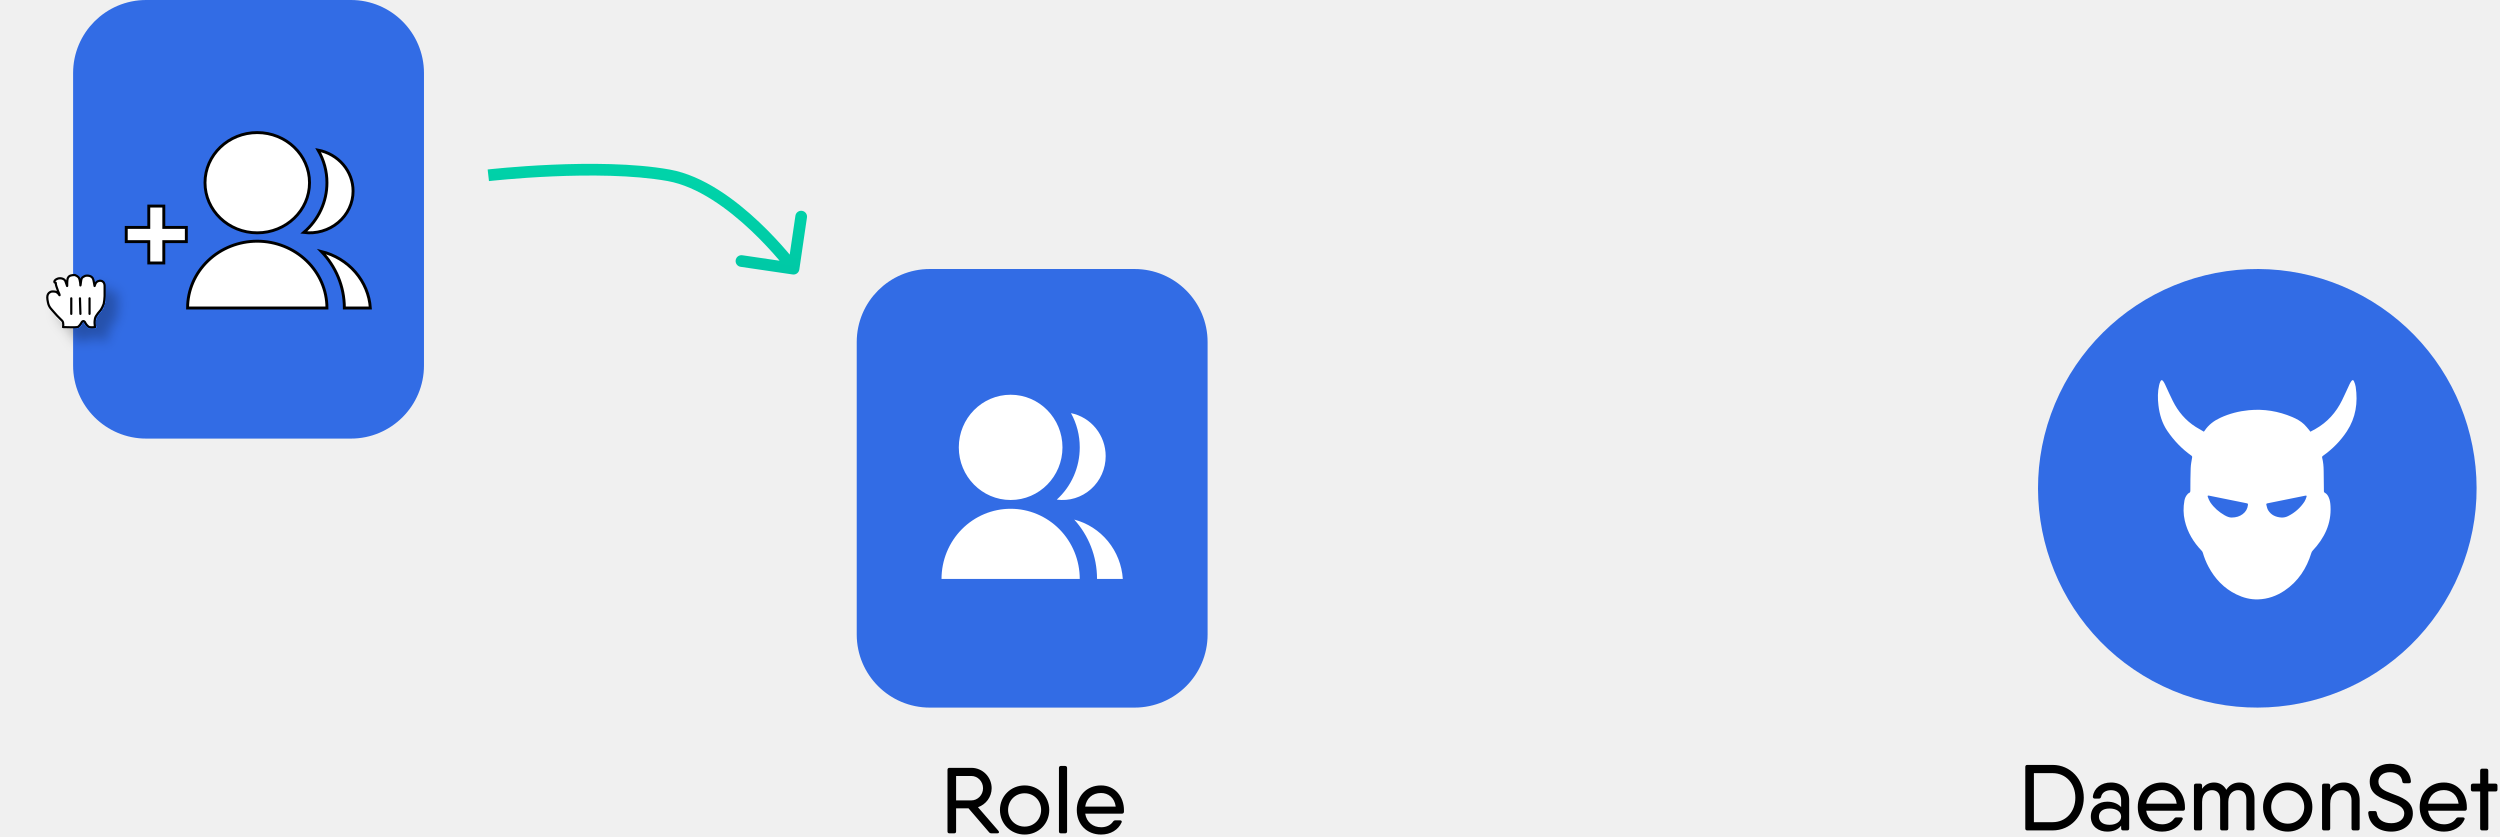
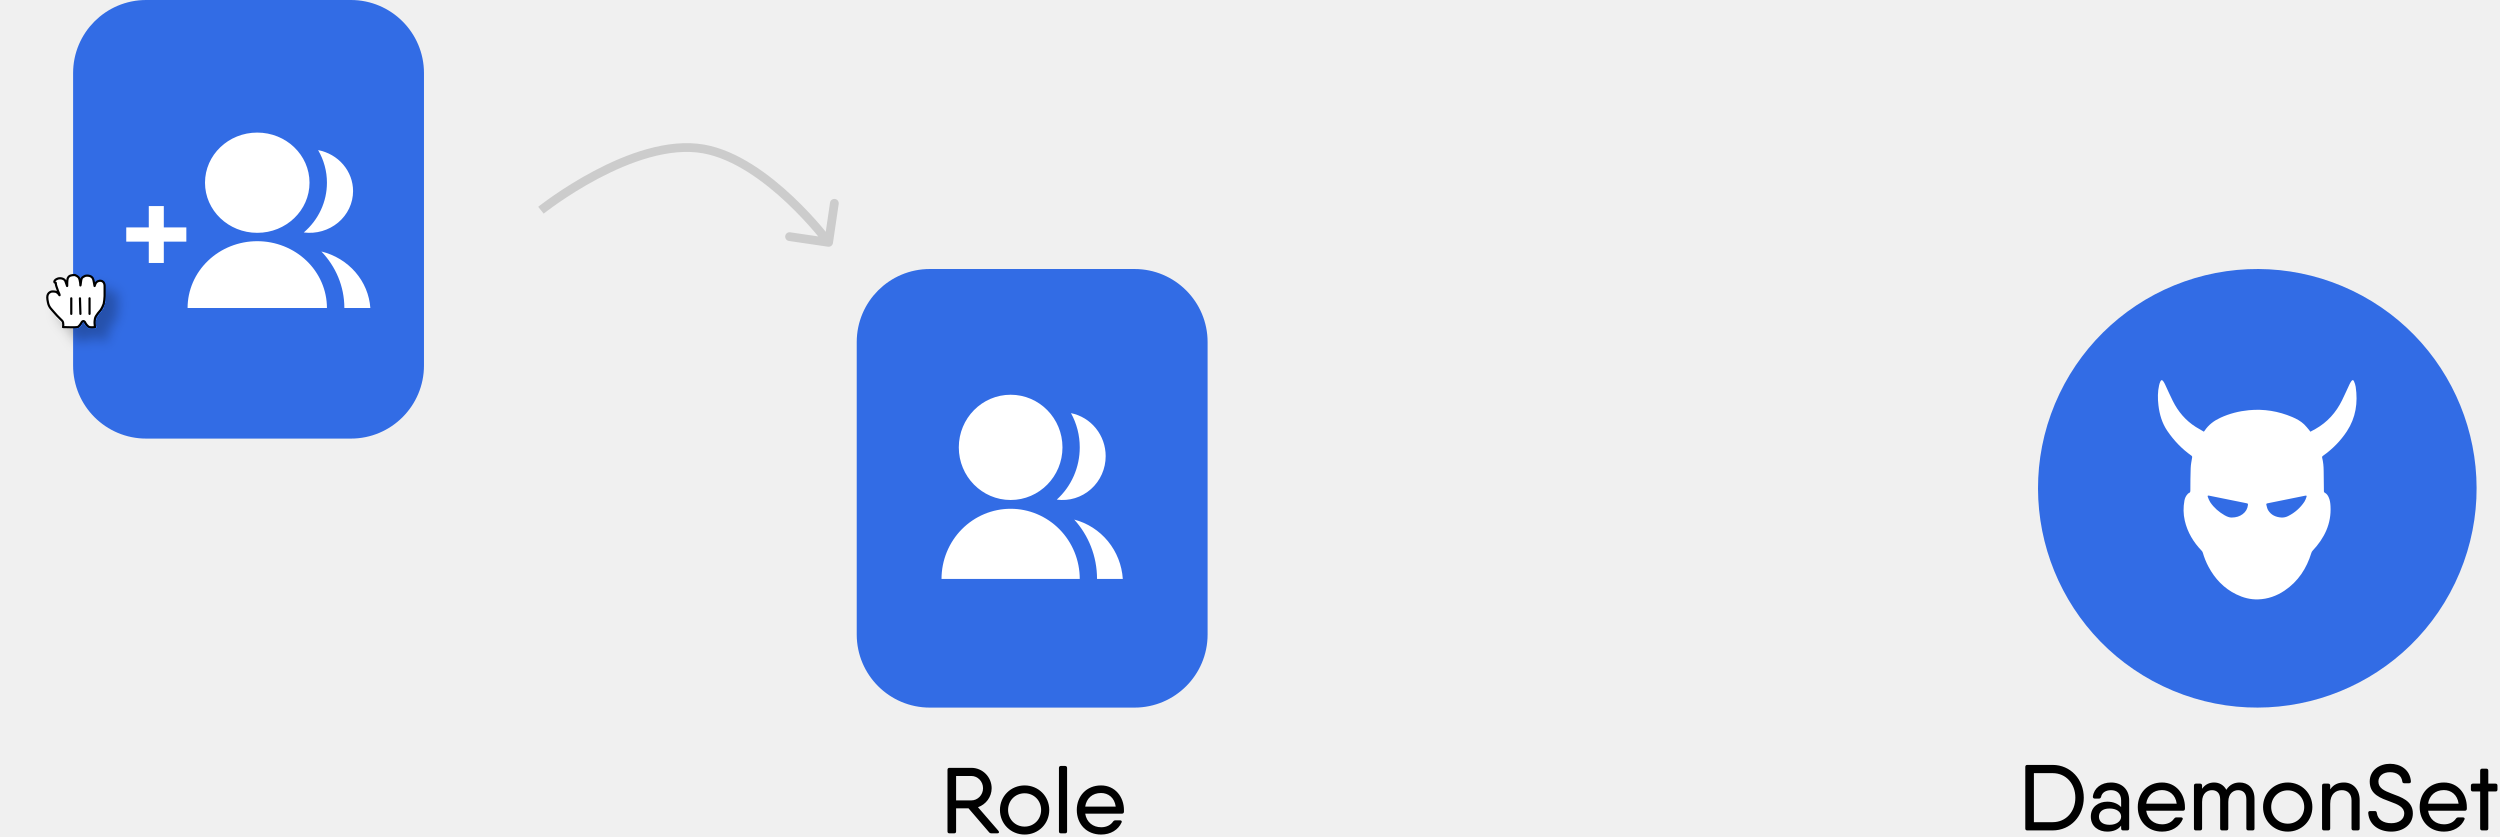
<svg xmlns="http://www.w3.org/2000/svg" width="855" height="286" viewBox="0 0 855 286" fill="none">
  <rect x="295.5" y="94.5" width="115" height="145" rx="22.5" fill="#326CE5" stroke="#326CE5" stroke-width="5" />
  <path d="M322 198C322 191.635 324.49 185.53 328.923 181.029C333.356 176.529 339.369 174 345.638 174C351.907 174 357.92 176.529 362.353 181.029C366.786 185.53 369.276 191.635 369.276 198H322ZM345.638 171C335.843 171 327.91 162.945 327.91 153C327.91 143.055 335.843 135 345.638 135C355.433 135 363.367 143.055 363.367 153C363.367 162.945 355.433 171 345.638 171ZM367.394 177.699C371.914 178.878 375.952 181.476 378.934 185.12C381.915 188.765 383.688 193.273 384 198H375.186C375.186 190.17 372.231 183.042 367.394 177.699ZM361.417 170.871C363.893 168.622 365.873 165.868 367.227 162.788C368.582 159.708 369.28 156.373 369.276 153C369.283 148.9 368.25 144.868 366.277 141.291C369.624 141.974 372.634 143.812 374.797 146.494C376.96 149.175 378.141 152.534 378.141 156C378.141 158.137 377.692 160.25 376.823 162.197C375.954 164.144 374.685 165.879 373.101 167.288C371.518 168.696 369.656 169.744 367.641 170.362C365.625 170.98 363.503 171.154 361.417 170.871Z" fill="white" />
  <path fill-rule="evenodd" clip-rule="evenodd" d="M739.623 234.631C702.271 216.748 686.486 171.967 704.368 134.61C712.955 116.671 728.316 102.878 747.071 96.266C765.826 89.653 786.44 90.763 804.377 99.351C841.729 117.235 857.514 162.016 839.632 199.372C821.751 236.729 776.975 252.515 739.623 234.631Z" fill="#326CE5" />
  <path d="M753.715 147.634C753.845 147.474 753.926 147.386 753.991 147.289C755.334 145.263 757.211 143.87 759.404 142.861C762.488 141.435 765.741 140.618 769.115 140.29C774.27 139.793 779.214 140.618 783.965 142.628C785.429 143.253 786.838 144.014 787.995 145.111C788.658 145.736 789.2 146.473 789.791 147.161C789.913 147.305 790.018 147.458 790.155 147.642C790.754 147.321 791.329 147.017 791.903 146.697C795.966 144.398 798.919 141.083 800.959 136.942C801.865 135.108 802.682 133.234 803.556 131.384C803.734 131.016 803.945 130.647 804.188 130.319C804.519 129.879 804.851 129.887 805.062 130.391C805.32 131 805.547 131.64 805.644 132.289C806.445 137.703 805.685 142.861 802.642 147.49C800.473 150.789 797.714 153.592 794.461 155.891C794.193 156.083 794.104 156.243 794.185 156.572C794.55 158.045 794.687 159.543 794.695 161.056C794.703 163.379 794.752 165.701 794.776 168.024C794.776 168.264 794.841 168.392 795.076 168.513C795.715 168.833 796.103 169.401 796.395 170.034C796.848 171.011 796.977 172.052 797.034 173.11C797.374 179.124 794.946 184.049 790.908 188.35C790.714 188.55 790.568 188.823 790.487 189.095C788.861 194.397 785.996 198.834 781.319 201.989C778.599 203.823 775.581 204.888 772.279 204.992C769.641 205.08 767.149 204.416 764.794 203.262C760.554 201.196 757.503 197.929 755.31 193.836C754.484 192.298 753.853 190.689 753.359 189.015C753.295 188.783 753.149 188.55 752.987 188.374C750.155 185.435 748.124 182.063 747.201 178.083C746.675 175.808 746.651 173.502 747.072 171.211C747.225 170.403 747.541 169.65 748.116 169.033C748.253 168.889 748.391 168.697 748.569 168.641C749.103 168.464 749.095 168.08 749.103 167.632C749.119 165.109 749.111 162.586 749.216 160.063C749.265 158.87 749.499 157.685 749.702 156.499C749.758 156.163 749.694 156.003 749.427 155.811C746.173 153.504 743.462 150.653 741.229 147.378C739.432 144.743 738.558 141.747 738.186 138.608C737.911 136.301 737.903 133.995 738.421 131.721C738.518 131.28 738.672 130.848 738.858 130.439C739.109 129.887 739.449 129.862 739.813 130.367C740.047 130.687 740.25 131.048 740.42 131.408C741.318 133.314 742.16 135.252 743.106 137.142C744.927 140.77 747.468 143.806 750.948 146.008C751.846 146.561 752.769 147.081 753.715 147.634ZM763.2 177.002C764.81 176.978 765.967 176.601 766.995 175.832C768.047 175.048 768.654 173.998 768.8 172.693C768.832 172.357 768.759 172.165 768.379 172.124C768.071 172.092 767.772 171.996 767.472 171.932C763.483 171.123 759.502 170.322 755.512 169.514C755.051 169.418 754.921 169.522 755.075 169.954C755.31 170.587 755.552 171.244 755.925 171.796C757.187 173.654 758.854 175.096 760.804 176.217C761.638 176.705 762.536 177.026 763.2 177.002ZM780.339 177.002C781.1 177.01 781.82 176.858 782.492 176.521C784.806 175.376 786.684 173.718 788.108 171.588C788.432 171.099 788.626 170.507 788.82 169.946C788.958 169.546 788.82 169.434 788.391 169.522C784.078 170.395 779.765 171.276 775.452 172.14C775.136 172.205 775.015 172.373 775.087 172.637C775.265 173.262 775.371 173.942 775.694 174.479C776.73 176.193 778.389 176.89 780.339 177.002Z" fill="white" />
  <path d="M701.994 261.6H695.594H693.322C692.874 261.6 692.65 261.856 692.65 262.304V283.328C692.65 283.776 692.874 284 693.322 284H693.77H701.994C708.17 284 712.65 279.04 712.65 272.8C712.65 266.592 708.17 261.6 701.994 261.6ZM701.994 281.184H695.594V264.416H701.994C706.634 264.416 709.77 268.096 709.77 272.8C709.77 277.536 706.634 281.184 701.994 281.184ZM721.971 267.616C718.643 267.616 716.147 269.504 715.763 272.416C715.731 272.896 716.019 273.12 716.435 273.12H717.843C718.259 273.12 718.451 272.896 718.579 272.512C718.867 271.008 720.307 270.24 721.971 270.24C723.827 270.24 725.427 271.232 725.427 273.76V276.032C724.403 274.88 722.707 274.176 720.691 274.176C717.779 274.176 715.059 275.872 715.059 279.296C715.059 282.72 717.779 284.416 720.691 284.416C722.707 284.416 724.403 283.744 725.427 282.368V283.328C725.427 283.776 725.683 284 726.099 284H727.507C727.955 284 728.179 283.776 728.179 283.328V273.696C728.179 269.824 725.523 267.616 721.971 267.616ZM721.491 282.08C718.995 282.08 717.843 280.896 717.843 279.296C717.843 277.696 718.995 276.512 721.491 276.512C723.795 276.512 725.427 277.6 725.427 279.296C725.427 280.896 723.795 282.08 721.491 282.08ZM739.41 267.616C734.418 267.616 731.122 271.296 731.122 276C731.122 280.832 734.45 284.416 739.442 284.416C742.706 284.416 745.33 282.784 746.45 280.256C746.642 279.84 746.385 279.552 745.874 279.552H744.338C743.954 279.552 743.73 279.712 743.506 280C742.77 281.12 741.33 281.92 739.474 281.92C736.658 281.92 734.482 280.224 734.002 277.28H744.434H746.514C746.93 277.28 747.218 277.088 747.25 276.64C747.25 276.448 747.25 276.256 747.25 276.064C747.25 271.552 744.242 267.616 739.41 267.616ZM734.002 274.848C734.418 272.064 736.434 270.208 739.41 270.208C741.81 270.208 744.018 271.712 744.434 274.848H734.002ZM766.011 267.616C764.219 267.616 762.587 268.256 761.403 270.112C760.539 268.48 758.971 267.616 757.243 267.616C755.707 267.616 754.203 268.192 753.115 269.76V268.704C753.115 268.256 752.859 268 752.443 268H751.003C750.555 268 750.331 268.256 750.331 268.704V283.328C750.331 283.776 750.555 284 751.003 284H752.443C752.859 284 753.115 283.776 753.115 283.328V274.272C753.115 271.136 755.067 270.24 756.507 270.24C758.011 270.24 759.291 271.104 759.291 273.344V283.328C759.291 283.776 759.547 284 759.963 284H761.403C761.851 284 762.075 283.776 762.075 283.328V274.272C762.075 271.136 764.027 270.24 765.467 270.24C766.971 270.24 768.251 271.104 768.251 273.344V283.328C768.251 283.776 768.507 284 768.955 284H770.363C770.811 284 771.035 283.776 771.035 283.328V273.216C771.035 269.536 768.827 267.616 766.011 267.616ZM782.413 284.416C787.085 284.416 790.829 280.768 790.829 276C790.829 271.264 787.085 267.616 782.413 267.616C777.709 267.616 773.965 271.264 773.965 276C773.965 280.768 777.709 284.416 782.413 284.416ZM782.413 281.696C779.213 281.696 776.749 279.232 776.749 276C776.749 272.768 779.213 270.304 782.413 270.304C785.581 270.304 788.045 272.768 788.045 276C788.045 279.232 785.581 281.696 782.413 281.696ZM801.663 267.616C799.711 267.616 798.079 268.256 796.927 269.984V268.704C796.927 268.256 796.671 268 796.255 268H794.815C794.367 268 794.143 268.256 794.143 268.704V283.328C794.143 283.776 794.367 284 794.815 284H796.255C796.671 284 796.927 283.776 796.927 283.328V274.912C796.927 271.456 798.911 270.24 800.927 270.24C802.815 270.24 804.223 271.424 804.223 273.728V283.328C804.223 283.776 804.479 284 804.927 284H806.335C806.783 284 807.007 283.776 807.007 283.328V273.632C807.007 269.856 804.639 267.616 801.663 267.616ZM817.837 284.416C821.741 284.416 825.197 282.112 825.197 278.208C825.197 273.856 821.229 272.64 817.901 271.392C815.405 270.432 813.421 269.536 813.421 267.296C813.421 265.28 815.117 264.096 817.389 264.096C819.629 264.096 821.293 265.152 821.581 267.232C821.613 267.648 821.837 267.872 822.253 267.872H823.885C824.333 267.872 824.557 267.648 824.525 267.168C824.205 263.264 820.973 261.216 817.389 261.216C813.805 261.216 810.445 263.392 810.445 267.296C810.445 271.776 814.253 272.96 817.581 274.208C820.077 275.104 822.253 276.032 822.253 278.208C822.253 280.224 820.429 281.536 817.837 281.536C815.117 281.536 813.197 280.32 812.877 278.048C812.845 277.6 812.621 277.376 812.205 277.376H810.573C810.125 277.376 809.901 277.632 809.933 278.08C810.253 282.24 813.773 284.416 817.837 284.416ZM835.816 267.616C830.824 267.616 827.528 271.296 827.528 276C827.528 280.832 830.856 284.416 835.848 284.416C839.112 284.416 841.736 282.784 842.856 280.256C843.048 279.84 842.792 279.552 842.28 279.552H840.744C840.36 279.552 840.136 279.712 839.912 280C839.176 281.12 837.736 281.92 835.88 281.92C833.064 281.92 830.888 280.224 830.408 277.28H840.84H842.92C843.336 277.28 843.624 277.088 843.656 276.64C843.656 276.448 843.656 276.256 843.656 276.064C843.656 271.552 840.648 267.616 835.816 267.616ZM830.408 274.848C830.824 272.064 832.84 270.208 835.816 270.208C838.216 270.208 840.424 271.712 840.84 274.848H830.408ZM853.461 268H850.997V263.584C850.997 263.136 850.773 262.88 850.325 262.88H848.885C848.469 262.88 848.213 263.136 848.213 263.584V268H845.749C845.301 268 845.045 268.256 845.045 268.704V270.016C845.045 270.464 845.301 270.688 845.749 270.688H848.213V283.328C848.213 283.776 848.469 284 848.885 284H850.325C850.773 284 850.997 283.776 850.997 283.328V270.688H853.461C853.909 270.688 854.133 270.464 854.133 270.016V268.704C854.133 268.256 853.909 268 853.461 268Z" fill="black" />
  <path d="M341.481 284.168L334.473 276.072C337.193 275.112 339.145 272.552 339.145 269.576C339.145 265.736 336.041 262.6 332.201 262.6H326.985H324.713C324.265 262.6 324.041 262.856 324.041 263.304V284.328C324.041 284.776 324.265 285 324.713 285H326.313C326.761 285 326.985 284.776 326.985 284.328V276.456H331.241L338.249 284.616C338.473 284.904 338.761 285 339.113 285H341.097C341.673 285 341.833 284.616 341.481 284.168ZM326.985 265.384H332.201C334.377 265.384 336.201 267.24 336.201 269.576C336.201 271.88 334.377 273.736 332.201 273.736H326.985V265.384ZM350.429 285.416C355.101 285.416 358.845 281.768 358.845 277C358.845 272.264 355.101 268.616 350.429 268.616C345.725 268.616 341.981 272.264 341.981 277C341.981 281.768 345.725 285.416 350.429 285.416ZM350.429 282.696C347.229 282.696 344.765 280.232 344.765 277C344.765 273.768 347.229 271.304 350.429 271.304C353.597 271.304 356.061 273.768 356.061 277C356.061 280.232 353.597 282.696 350.429 282.696ZM362.831 285H364.271C364.687 285 364.943 284.776 364.943 284.328V262.664C364.943 262.216 364.687 261.96 364.271 261.96H362.831C362.383 261.96 362.159 262.216 362.159 262.664V284.328C362.159 284.776 362.383 285 362.831 285ZM376.55 268.616C371.558 268.616 368.262 272.296 368.262 277C368.262 281.832 371.59 285.416 376.582 285.416C379.846 285.416 382.47 283.784 383.59 281.256C383.782 280.84 383.526 280.552 383.014 280.552H381.478C381.094 280.552 380.87 280.712 380.646 281C379.91 282.12 378.47 282.92 376.614 282.92C373.798 282.92 371.622 281.224 371.142 278.28H381.574H383.654C384.07 278.28 384.358 278.088 384.39 277.64C384.39 277.448 384.39 277.256 384.39 277.064C384.39 272.552 381.382 268.616 376.55 268.616ZM371.142 275.848C371.558 273.064 373.574 271.208 376.55 271.208C378.95 271.208 381.158 272.712 381.574 275.848H371.142Z" fill="black" />
  <rect x="27.5" y="2.5" width="115" height="145" rx="22.5" fill="#326CE5" stroke="#326CE5" stroke-width="5" />
-   <path d="M64.155 105.343C64.155 99.281 66.665 93.467 71.134 89.18C75.603 84.894 81.664 82.486 87.984 82.486C94.304 82.486 100.365 84.894 104.834 89.18C109.303 93.467 111.814 99.281 111.814 105.343H64.155ZM87.984 79.629C78.11 79.629 70.112 71.957 70.112 62.486C70.112 53.014 78.11 45.343 87.984 45.343C97.859 45.343 105.856 53.014 105.856 62.486C105.856 71.957 97.859 79.629 87.984 79.629ZM109.916 86.008C114.473 87.132 118.544 89.605 121.549 93.077C124.555 96.548 126.342 100.84 126.657 105.343H117.771C117.771 97.886 114.793 91.097 109.916 86.008ZM103.891 79.506C106.387 77.364 108.383 74.741 109.748 71.808C111.114 68.875 111.818 65.698 111.814 62.486C111.82 58.581 110.779 54.741 108.79 51.334C112.164 51.984 115.199 53.735 117.379 56.289C119.56 58.843 120.751 62.042 120.75 65.343C120.751 67.378 120.298 69.391 119.422 71.245C118.546 73.099 117.266 74.752 115.67 76.093C114.073 77.434 112.196 78.432 110.165 79.021C108.133 79.609 105.994 79.775 103.891 79.506Z" fill="white" />
+   <path d="M64.155 105.343C64.155 99.281 66.665 93.467 71.134 89.18C75.603 84.894 81.664 82.486 87.984 82.486C94.304 82.486 100.365 84.894 104.834 89.18C109.303 93.467 111.814 99.281 111.814 105.343H64.155ZM87.984 79.629C78.11 79.629 70.112 71.957 70.112 62.486C70.112 53.014 78.11 45.343 87.984 45.343C97.859 45.343 105.856 53.014 105.856 62.486C105.856 71.957 97.859 79.629 87.984 79.629ZM109.916 86.008C114.473 87.132 118.543 89.605 121.549 93.077C124.555 96.548 126.342 100.84 126.656 105.343H117.771C117.771 97.886 114.792 91.097 109.916 86.008ZM103.89 79.506C106.387 77.364 108.383 74.741 109.748 71.808C111.114 68.875 111.818 65.698 111.814 62.486C111.82 58.581 110.779 54.741 108.79 51.334C112.164 51.984 115.199 53.735 117.379 56.289C119.559 58.843 120.75 62.042 120.75 65.343C120.751 67.378 120.298 69.391 119.422 71.245C118.545 73.099 117.266 74.752 115.67 76.093C114.073 77.434 112.196 78.432 110.165 79.021C108.133 79.609 105.994 79.775 103.89 79.506Z" fill="white" />
  <path d="M56.021 77.775H63.727V82.64H56.021V89.937H50.884V82.64H43.178V77.775H50.884V70.478H56.021V77.775Z" fill="white" />
-   <path d="M64.155 105.343C64.155 99.281 66.665 93.467 71.134 89.18C75.603 84.894 81.664 82.486 87.984 82.486C94.304 82.486 100.365 84.894 104.834 89.18C109.303 93.467 111.814 99.281 111.814 105.343H64.155ZM87.984 79.629C78.11 79.629 70.112 71.957 70.112 62.486C70.112 53.014 78.11 45.343 87.984 45.343C97.859 45.343 105.856 53.014 105.856 62.486C105.856 71.957 97.859 79.629 87.984 79.629ZM109.916 86.008C114.473 87.132 118.544 89.605 121.549 93.077C124.555 96.548 126.342 100.84 126.657 105.343H117.771C117.771 97.886 114.793 91.097 109.916 86.008ZM103.891 79.506C106.387 77.364 108.383 74.741 109.748 71.808C111.114 68.875 111.818 65.698 111.814 62.486C111.82 58.581 110.779 54.741 108.79 51.334C112.164 51.984 115.199 53.735 117.379 56.289C119.56 58.843 120.751 62.042 120.75 65.343C120.751 67.378 120.298 69.391 119.422 71.245C118.546 73.099 117.266 74.752 115.67 76.093C114.073 77.434 112.196 78.432 110.165 79.021C108.133 79.609 105.994 79.775 103.891 79.506Z" stroke="black" />
-   <path d="M56.021 77.775H63.727V82.64H56.021V89.937H50.884V82.64H43.178V77.775H50.884V70.478H56.021V77.775Z" stroke="black" />
-   <path d="M228.67 59.951L229.023 57.982L228.67 59.951ZM271.097 93.87C272.19 94.031 273.206 93.275 273.366 92.183L275.985 74.374C276.145 73.281 275.39 72.265 274.297 72.104C273.204 71.944 272.188 72.699 272.027 73.792L269.7 89.622L253.87 87.294C252.777 87.134 251.761 87.889 251.6 88.982C251.44 90.075 252.195 91.091 253.288 91.252L271.097 93.87ZM167 59.95C167.228 61.938 167.228 61.938 167.228 61.938C167.228 61.937 167.229 61.937 167.229 61.937C167.23 61.937 167.231 61.937 167.233 61.937C167.238 61.936 167.244 61.936 167.252 61.935C167.27 61.933 167.296 61.93 167.331 61.926C167.4 61.918 167.505 61.907 167.644 61.891C167.921 61.861 168.332 61.818 168.864 61.763C169.929 61.655 171.481 61.504 173.419 61.337C177.296 61.002 182.716 60.599 188.883 60.331C201.259 59.794 216.494 59.804 228.318 61.919L229.023 57.982C216.744 55.785 201.144 55.795 188.71 56.335C182.473 56.606 176.994 57.013 173.074 57.352C171.114 57.521 169.542 57.673 168.459 57.784C167.917 57.839 167.497 57.884 167.212 57.915C167.069 57.93 166.96 57.942 166.886 57.951C166.849 57.955 166.821 57.958 166.802 57.96C166.793 57.961 166.785 57.962 166.78 57.963C166.778 57.963 166.776 57.963 166.774 57.963C166.774 57.963 166.773 57.963 166.773 57.964C166.772 57.964 166.772 57.964 167 59.95ZM228.318 61.919C238.652 63.768 248.971 71.4 256.86 78.844C260.767 82.53 264.007 86.101 266.268 88.75C267.398 90.073 268.282 91.164 268.881 91.921C269.181 92.299 269.409 92.594 269.561 92.792C269.637 92.891 269.693 92.966 269.731 93.016C269.749 93.04 269.763 93.059 269.772 93.07C269.776 93.076 269.779 93.08 269.781 93.083C269.782 93.084 269.783 93.085 269.783 93.085C269.783 93.085 269.783 93.085 269.783 93.085C269.783 93.085 269.783 93.085 271.388 91.892C272.993 90.698 272.992 90.698 272.992 90.697C272.992 90.697 272.991 90.696 272.991 90.695C272.99 90.694 272.988 90.692 272.987 90.69C272.983 90.686 272.979 90.68 272.973 90.672C272.962 90.657 272.945 90.635 272.924 90.606C272.881 90.549 272.818 90.467 272.736 90.36C272.572 90.145 272.331 89.834 272.018 89.438C271.391 88.647 270.476 87.518 269.31 86.153C266.981 83.424 263.642 79.743 259.605 75.934C251.604 68.386 240.565 60.047 229.023 57.982L228.318 61.919Z" fill="url(#paint0_linear_9910_31555)" />
-   <g clip-path="url(#clip0_9910_31555)" filter="url(#filter0_d_9910_31555)">
-     <mask id="mask0_9910_31555" style="mask-type:luminance" maskUnits="userSpaceOnUse" x="0" y="75" width="50" height="50">
+   <path d="M240.671 50.95L240.935 49.474L240.671 50.95ZM283.17 84.375C283.989 84.496 284.751 83.929 284.872 83.11L286.836 69.753C286.956 68.934 286.389 68.171 285.57 68.051C284.75 67.93 283.988 68.497 283.868 69.317L282.122 81.189L270.25 79.444C269.43 79.323 268.668 79.89 268.547 80.709C268.427 81.529 268.994 82.291 269.813 82.412L283.17 84.375ZM185 71.898C185.937 73.069 185.937 73.069 185.937 73.069C185.937 73.069 185.937 73.069 185.938 73.069C185.938 73.068 185.939 73.067 185.941 73.066C185.944 73.064 185.949 73.059 185.956 73.054C185.97 73.043 185.991 73.026 186.02 73.003C186.078 72.958 186.165 72.89 186.28 72.8C186.511 72.621 186.855 72.357 187.303 72.021C188.2 71.349 189.511 70.391 191.161 69.253C194.463 66.976 199.111 63.986 204.499 61.133C215.359 55.38 228.885 50.366 240.406 52.427L240.935 49.474C228.353 47.223 214.044 52.682 203.095 58.481C197.578 61.404 192.828 64.459 189.458 66.783C187.771 67.946 186.428 68.928 185.504 69.621C185.042 69.967 184.684 70.241 184.441 70.43C184.319 70.524 184.226 70.597 184.163 70.647C184.131 70.672 184.107 70.692 184.09 70.705C184.082 70.712 184.075 70.717 184.071 70.72C184.069 70.722 184.067 70.724 184.065 70.725C184.065 70.725 184.064 70.726 184.064 70.726C184.063 70.726 184.063 70.727 185 71.898ZM240.406 52.427C250.891 54.303 261.3 62.023 269.203 69.48C273.127 73.182 276.378 76.766 278.649 79.425C279.783 80.754 280.671 81.849 281.273 82.61C281.575 82.991 281.804 83.288 281.958 83.488C282.034 83.588 282.092 83.664 282.13 83.714C282.149 83.74 282.163 83.758 282.172 83.77C282.177 83.776 282.18 83.781 282.182 83.783C282.183 83.785 282.184 83.786 282.184 83.786C282.184 83.787 282.184 83.787 282.184 83.787C282.184 83.787 282.184 83.787 283.388 82.891C284.591 81.996 284.591 81.996 284.591 81.996C284.591 81.995 284.59 81.995 284.59 81.994C284.589 81.993 284.588 81.991 284.586 81.989C284.583 81.985 284.579 81.979 284.573 81.972C284.562 81.957 284.546 81.935 284.525 81.907C284.483 81.851 284.42 81.769 284.339 81.663C284.177 81.451 283.937 81.142 283.626 80.749C283.003 79.962 282.091 78.837 280.93 77.477C278.609 74.759 275.283 71.091 271.262 67.298C263.275 59.762 252.326 51.512 240.935 49.474L240.406 52.427Z" fill="#CCCCCC" />
+   <g clip-path="url(#clip0_9882_32187)" filter="url(#filter0_d_9882_32187)">
+     <mask id="mask0_9882_32187" style="mask-type:luminance" maskUnits="userSpaceOnUse" x="0" y="75" width="50" height="50">
      <path d="M50 75H0V125H50V75Z" fill="white" />
    </mask>
-     <g mask="url(#mask0_9910_31555)">
+     <g mask="url(#mask0_9882_32187)">
      <path d="M19.688 95.312C20.469 95 21.875 95.156 22.344 96.094C22.656 96.875 22.969 97.969 22.969 97.812C22.969 97.188 22.969 95.938 23.125 95.312C23.281 94.844 23.594 94.375 24.219 94.219C24.688 94.062 25.156 94.062 25.625 94.062C26.094 94.219 26.562 94.531 26.875 94.844C27.5 95.781 27.5 97.812 27.5 97.656C27.656 97.188 27.656 95.781 27.969 95.156C28.125 94.844 28.75 94.531 29.062 94.375C29.531 94.219 30.156 94.219 30.625 94.375C30.938 94.375 31.562 94.844 31.719 95.156C32.031 95.625 32.188 97.188 32.344 97.812C32.344 97.969 32.5 97.188 32.812 96.719C33.438 95.781 35.625 95.469 35.781 97.656C35.781 98.75 35.781 98.594 35.781 99.375C35.781 100.156 35.781 100.625 35.781 101.25C35.781 101.875 35.625 103.281 35.469 103.906C35.312 104.375 34.844 105.469 34.375 106.094C34.375 106.094 32.656 107.969 32.5 108.906C32.344 109.844 32.344 109.844 32.344 110.469C32.344 111.094 32.5 111.875 32.5 111.875C32.5 111.875 31.25 112.031 30.625 111.875C30 111.719 29.219 110.625 29.062 110.156C28.75 109.688 28.281 109.688 27.969 110.156C27.656 110.781 26.875 111.875 26.406 111.875C25.312 112.031 23.125 111.875 21.562 111.875C21.562 111.875 21.875 110.313 21.25 109.688C20.781 109.219 20 108.438 19.531 107.969L18.281 106.563C17.812 105.938 16.719 105.156 16.406 103.438C16.094 102.031 16.094 101.25 16.406 100.625C16.719 100 17.5 99.688 17.812 99.688C18.125 99.688 18.906 99.688 19.219 99.844C19.531 100 19.688 100.156 20 100.469C20.312 100.937 20.469 101.25 20.312 100.625C20.156 100.156 19.844 99.688 19.688 99.062C19.531 98.438 19.062 97.656 19.062 96.719C18.281 96.719 18.438 95.781 19.688 95.312Z" fill="white" />
    </g>
-     <mask id="mask1_9910_31555" style="mask-type:luminance" maskUnits="userSpaceOnUse" x="0" y="75" width="50" height="50">
+     <mask id="mask1_9882_32187" style="mask-type:luminance" maskUnits="userSpaceOnUse" x="0" y="75" width="50" height="50">
      <path d="M50 75H0V125H50V75Z" fill="white" />
    </mask>
-     <g mask="url(#mask1_9910_31555)">
+     <g mask="url(#mask1_9882_32187)">
      <path d="M19.688 95.312C20.469 95 21.875 95.156 22.344 96.094C22.656 96.875 22.969 97.969 22.969 97.812C22.969 97.188 22.969 95.938 23.125 95.312C23.281 94.844 23.594 94.375 24.219 94.219C24.688 94.062 25.156 94.062 25.625 94.062C26.094 94.219 26.562 94.531 26.875 94.844C27.5 95.781 27.5 97.812 27.5 97.656C27.656 97.188 27.656 95.781 27.969 95.156C28.125 94.844 28.75 94.531 29.062 94.375C29.531 94.219 30.156 94.219 30.625 94.375C30.938 94.375 31.562 94.844 31.719 95.156C32.031 95.625 32.188 97.188 32.344 97.812C32.344 97.969 32.5 97.188 32.812 96.719C33.438 95.781 35.625 95.469 35.781 97.656C35.781 98.75 35.781 98.594 35.781 99.375C35.781 100.156 35.781 100.625 35.781 101.25C35.781 101.875 35.625 103.281 35.469 103.906C35.312 104.375 34.844 105.469 34.375 106.094C34.375 106.094 32.656 107.969 32.5 108.906C32.344 109.844 32.344 109.844 32.344 110.469C32.344 111.094 32.5 111.875 32.5 111.875C32.5 111.875 31.25 112.031 30.625 111.875C30 111.719 29.219 110.625 29.062 110.156C28.75 109.688 28.281 109.688 27.969 110.156C27.656 110.781 26.875 111.875 26.406 111.875C25.312 112.031 23.125 111.875 21.562 111.875C21.562 111.875 21.875 110.313 21.25 109.688C20.781 109.219 20 108.438 19.531 107.969L18.281 106.563C17.812 105.938 16.719 105.156 16.406 103.438C16.094 102.031 16.094 101.25 16.406 100.625C16.719 100 17.5 99.688 17.812 99.688C18.125 99.688 18.906 99.688 19.219 99.844C19.531 100 19.688 100.156 20 100.469C20.312 100.937 20.469 101.25 20.312 100.625C20.156 100.156 19.844 99.688 19.688 99.062C19.531 98.438 19.062 97.656 19.062 96.719C18.281 96.719 18.438 95.781 19.688 95.312Z" stroke="black" stroke-width="0.75" stroke-linejoin="round" />
    </g>
-     <mask id="mask2_9910_31555" style="mask-type:luminance" maskUnits="userSpaceOnUse" x="0" y="75" width="50" height="50">
+     <mask id="mask2_9882_32187" style="mask-type:luminance" maskUnits="userSpaceOnUse" x="0" y="75" width="50" height="50">
      <path d="M50 75H0V125H50V75Z" fill="white" />
    </mask>
-     <g mask="url(#mask2_9910_31555)">
+     <g mask="url(#mask2_9882_32187)">
      <path d="M30.625 107.344V102.031" stroke="black" stroke-width="0.75" stroke-linecap="round" />
    </g>
-     <mask id="mask3_9910_31555" style="mask-type:luminance" maskUnits="userSpaceOnUse" x="0" y="75" width="50" height="50">
+     <mask id="mask3_9882_32187" style="mask-type:luminance" maskUnits="userSpaceOnUse" x="0" y="75" width="50" height="50">
      <path d="M50 75H0V125H50V75Z" fill="white" />
    </mask>
-     <g mask="url(#mask3_9910_31555)">
+     <g mask="url(#mask3_9882_32187)">
      <path d="M27.5 107.344L27.344 102.031" stroke="black" stroke-width="0.75" stroke-linecap="round" />
    </g>
-     <mask id="mask4_9910_31555" style="mask-type:luminance" maskUnits="userSpaceOnUse" x="0" y="75" width="50" height="50">
+     <mask id="mask4_9882_32187" style="mask-type:luminance" maskUnits="userSpaceOnUse" x="0" y="75" width="50" height="50">
      <path d="M50 75H0V125H50V75Z" fill="white" />
    </mask>
-     <g mask="url(#mask4_9910_31555)">
+     <g mask="url(#mask4_9882_32187)">
      <path d="M24.375 102.031V107.344" stroke="black" stroke-width="0.75" stroke-linecap="round" />
    </g>
  </g>
  <defs>
-     <filter id="filter0_d_9910_31555" x="0" y="75" width="58" height="58" filterUnits="userSpaceOnUse" color-interpolation-filters="sRGB">
+     <filter id="filter0_d_9882_32187" x="0" y="75" width="58" height="58" filterUnits="userSpaceOnUse" color-interpolation-filters="sRGB">
      <feFlood flood-opacity="0" result="BackgroundImageFix" />
      <feColorMatrix in="SourceAlpha" type="matrix" values="0 0 0 0 0 0 0 0 0 0 0 0 0 0 0 0 0 0 127 0" result="hardAlpha" />
      <feOffset dx="4" dy="4" />
      <feGaussianBlur stdDeviation="2" />
      <feComposite in2="hardAlpha" operator="out" />
      <feColorMatrix type="matrix" values="0 0 0 0 0 0 0 0 0 0 0 0 0 0 0 0 0 0 0.25 0" />
-       <feBlend mode="normal" in2="BackgroundImageFix" result="effect1_dropShadow_9910_31555" />
-       <feBlend mode="normal" in="SourceGraphic" in2="effect1_dropShadow_9910_31555" result="shape" />
+       <feBlend mode="normal" in2="BackgroundImageFix" result="effect1_dropShadow_9882_32187" />
+       <feBlend mode="normal" in="SourceGraphic" in2="effect1_dropShadow_9882_32187" result="shape" />
    </filter>
-     <linearGradient id="paint0_linear_9910_31555" x1="221.096" y1="58.899" x2="210.847" y2="144.961" gradientUnits="userSpaceOnUse">
-       <stop stop-color="#00D3A9" />
-       <stop offset="1" stop-color="#00B39F" />
-     </linearGradient>
-     <clipPath id="clip0_9910_31555">
+     <clipPath id="clip0_9882_32187">
      <rect width="50" height="50" fill="white" transform="translate(0 75)" />
    </clipPath>
  </defs>
</svg>
